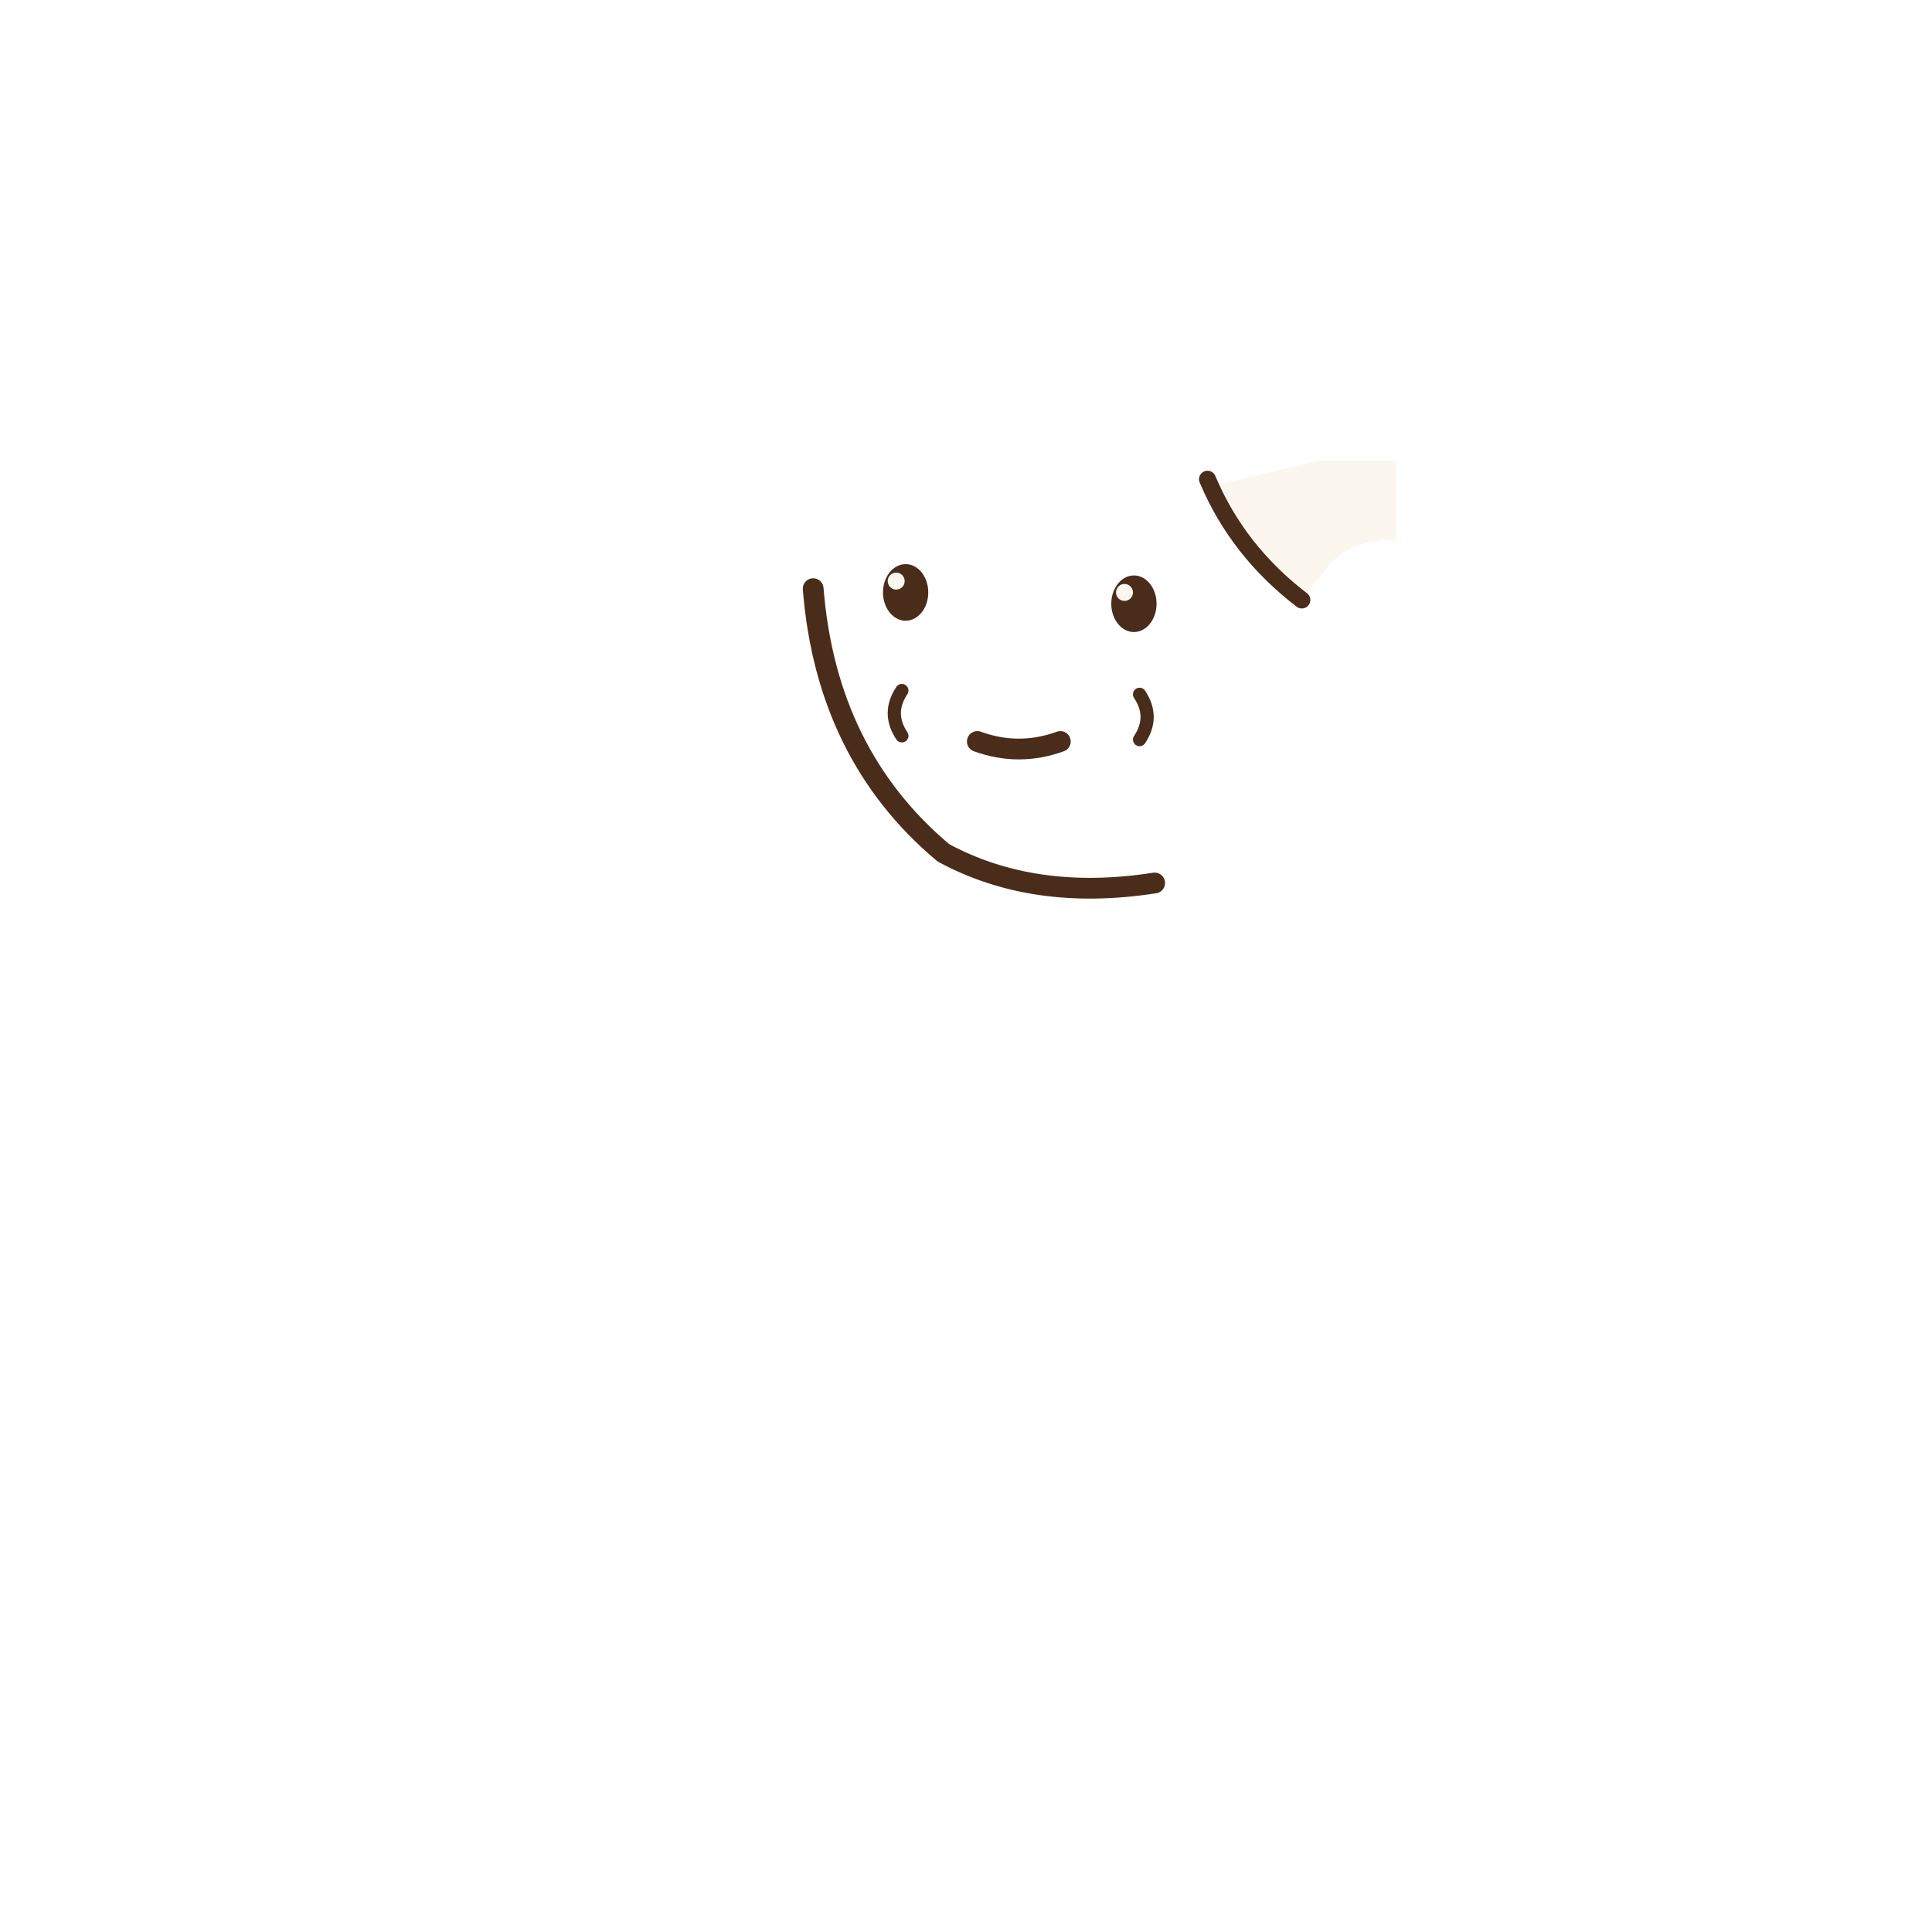
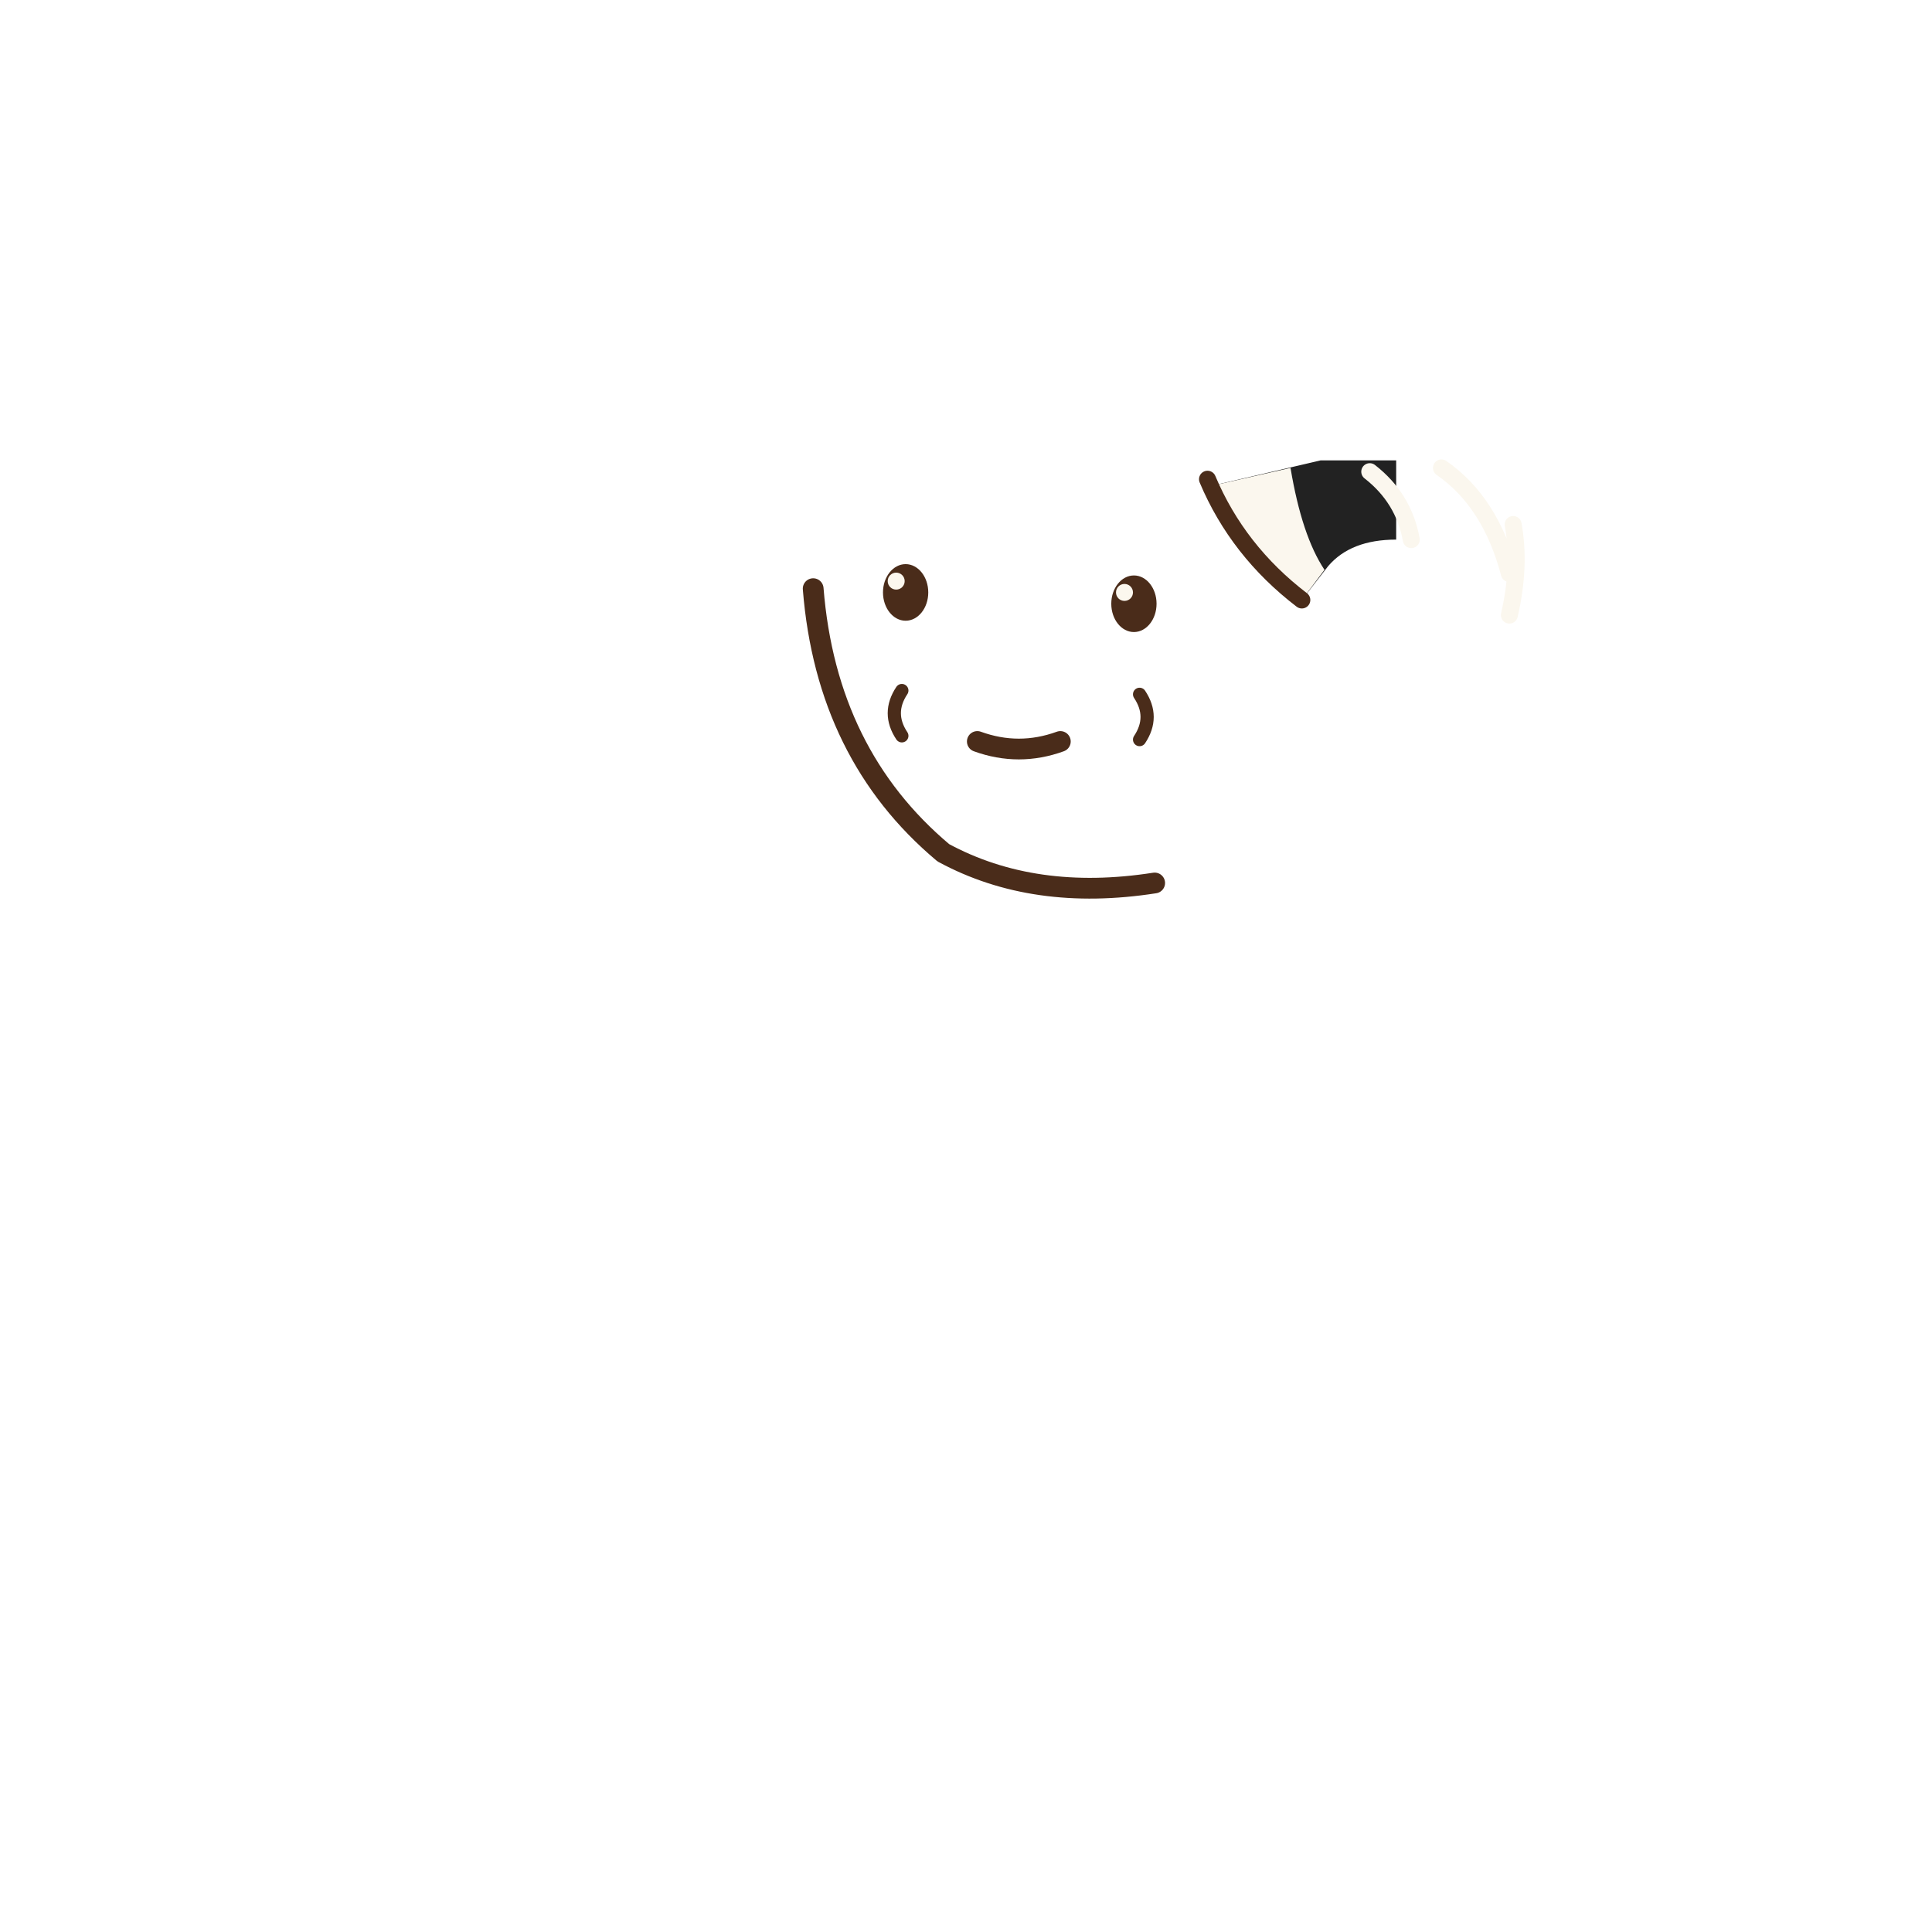
<svg xmlns="http://www.w3.org/2000/svg" viewBox="0 0 1024 1024">
  <g fill="#4A2C1A">
    <ellipse cx="480" cy="314" rx="12" ry="15" />
    <ellipse cx="601" cy="320" rx="12" ry="15" />
  </g>
  <g fill="#FBF7EE">
    <circle cx="475" cy="308" r="4.5" />
    <circle cx="596" cy="314" r="4.5" />
  </g>
  <g fill="none" stroke="#4A2C1A" stroke-width="11" stroke-linecap="round" stroke-linejoin="round">
    <path d="M518 393Q540 401 562 393" />
    <path d="M431 312Q438 400 500 452Q548 478 612 468" />
    <path d="M478 366q-8 12 0 24M604 368q8 12 0 24" stroke-width="7" />
-     <path d="M640 258L700 244H740V286Q716 286 704 300L690 318Q658 290 640 258Z" fill="#FBF7EE" stroke="none" />
+     <path d="M640 258L700 244H740V286Q716 286 704 300L690 318Q658 290 640 258Z" fill="#222222" stroke="none" />
+     <path d="M640 258L684 248Q690 284 702 302L690 318Q658 290 640 258Z" fill="#FBF7EE" stroke="none" />
+     <path d="M726 250Q744 264 748 286M764 248Q790 266 800 304M802 278Q806 300 800 326" stroke="#FBF7EE" stroke-width="9" />
    <path d="M640 254Q656 292 690 318" stroke-width="9" />
  </g>
</svg>
